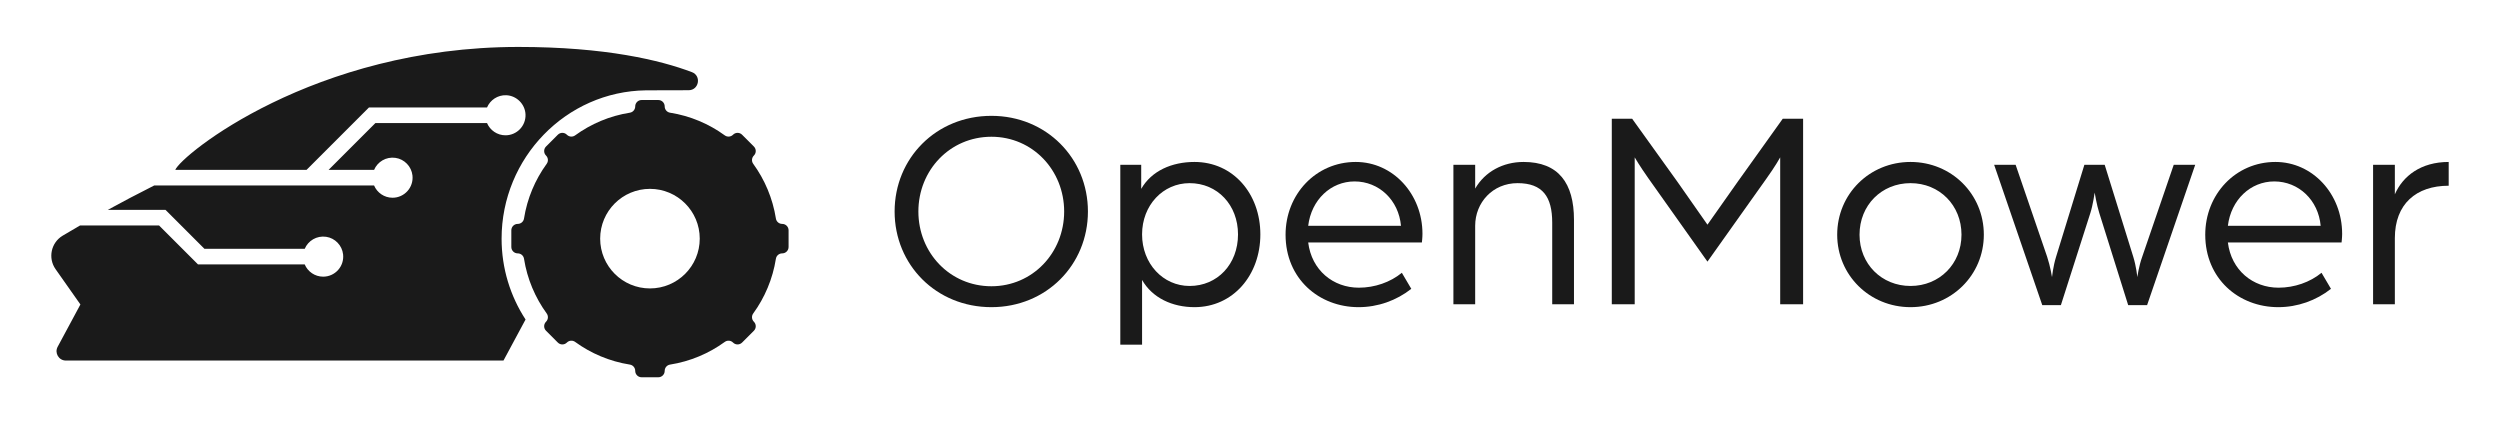
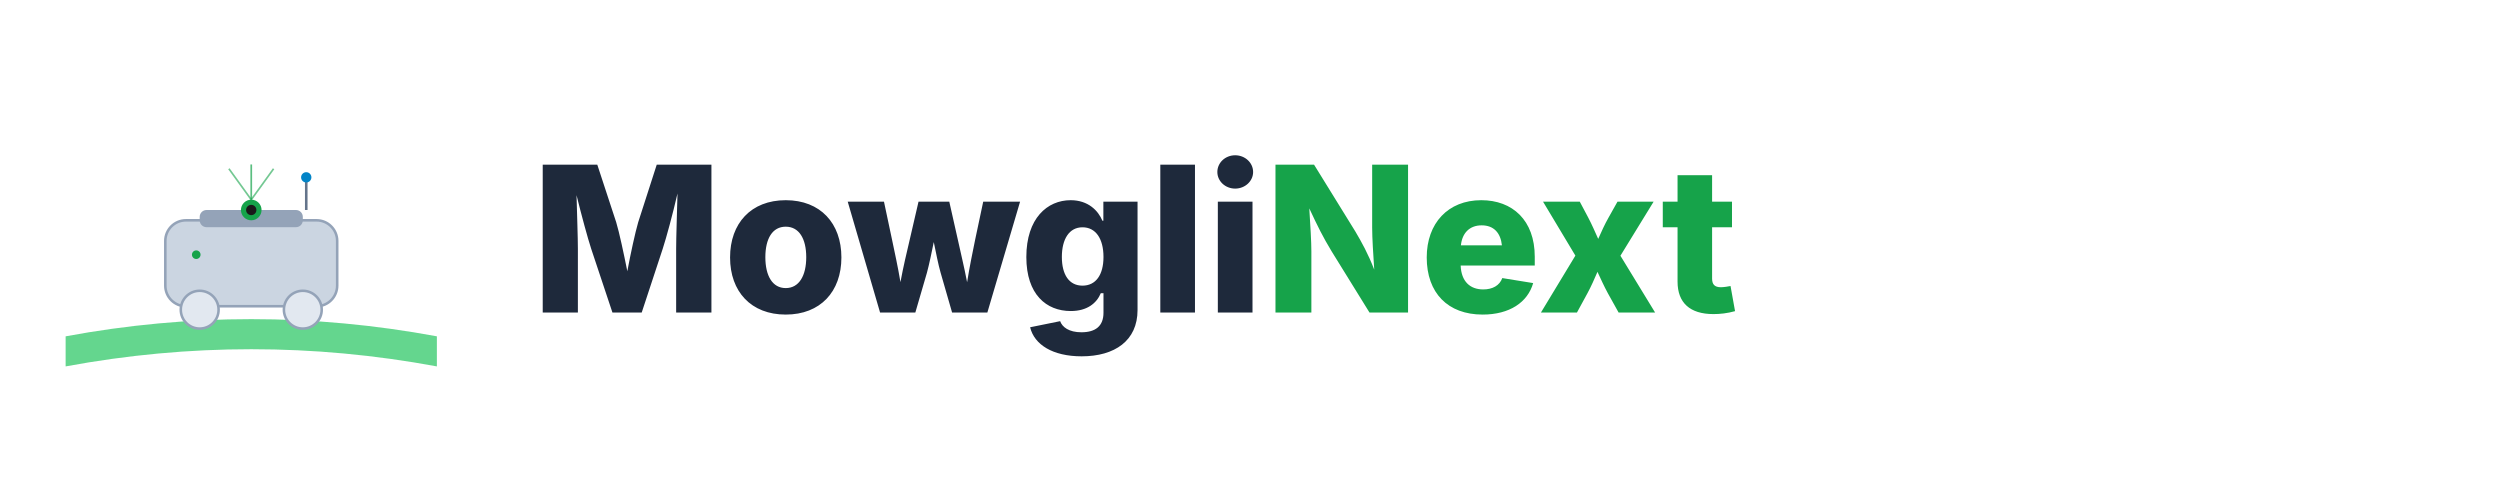
- <svg xmlns="http://www.w3.org/2000/svg" width="100%" height="100%" viewBox="0 0 1603 272" version="1.1" xml:space="preserve" style="fill-rule:evenodd;clip-rule:evenodd;stroke-linejoin:round;stroke-miterlimit:2;">
-   <g transform="matrix(1,0,0,1,-1803.38,-592.875)">
-     <g transform="matrix(1,0,0,1,1803.38,592.875)">
-       <rect id="Page-6" x="0" y="0" width="1603" height="272" style="fill:none;" />
-       <g id="Page-61">
-         <g id="Layer-2">
-                 </g>
-         <g id="Layer-1">
-           <g transform="matrix(1,0,0,1,682.34,135.614)">
-             <path d="M0,0.001C0,-26.443 -20.203,-47.929 -46.647,-47.929C-73.274,-47.929 -93.475,-26.443 -93.475,0.001C-93.475,26.445 -73.274,47.931 -46.647,47.931C-20.203,47.931 0,26.445 0,0.001M-108.715,0.001C-108.715,-34.156 -82.088,-61.335 -46.647,-61.335C-11.388,-61.335 15.24,-34.156 15.24,0.001C15.24,34.159 -11.388,61.336 -46.647,61.336C-82.088,61.336 -108.715,34.159 -108.715,0.001" style="fill:#1A1A1A;fill-rule:nonzero;" />
-           </g>
-           <g transform="matrix(1,0,0,1,793.816,174.547)">
-             <path d="M0,-24.241C0,-43.155 -13.222,-57.112 -31.036,-57.112C-48.113,-57.112 -61.519,-42.972 -61.519,-24.241C-61.519,-5.511 -48.113,8.814 -31.036,8.814C-13.222,8.814 0,-5.142 0,-24.241M-75.477,-68.865L-62.071,-68.865L-62.071,-53.439C-55.458,-65.009 -42.42,-70.702 -27.913,-70.702C-3.122,-70.702 14.323,-50.318 14.323,-24.241C14.323,1.835 -3.122,22.403 -27.913,22.403C-42.054,22.403 -54.91,16.526 -61.519,4.957L-61.519,46.461L-75.477,46.461L-75.477,-68.865Z" style="fill:#1A1A1A;fill-rule:nonzero;" />
-           </g>
-           <g transform="matrix(1,0,0,1,898.311,155.997)">
-             <path d="M0,-11.199C-1.469,-27.727 -14.139,-39.665 -29.751,-39.665C-44.99,-39.665 -57.48,-27.912 -59.498,-11.199L0,-11.199ZM-74.006,-5.507C-74.006,-31.4 -54.542,-52.152 -29.014,-52.152C-5.14,-52.152 13.774,-31.584 13.774,-6.059C13.774,-3.487 13.406,-0.733 13.406,-0.549L-59.498,-0.549C-57.296,17.265 -43.521,28.467 -26.995,28.467C-16.893,28.467 -6.793,24.977 0.552,18.916L6.613,29.2C-2.938,36.73 -14.875,40.953 -27.177,40.953C-52.52,40.953 -74.006,22.773 -74.006,-5.507" style="fill:#1A1A1A;fill-rule:nonzero;" />
-           </g>
-           <g transform="matrix(1,0,0,1,931.924,193.277)">
-             <path d="M0,-87.595L13.955,-87.595L13.955,-72.353C20.2,-83.188 31.768,-89.432 44.99,-89.432C67.395,-89.432 77.311,-75.842 77.311,-52.336L77.311,1.837L63.356,1.837L63.356,-50.501C63.356,-67.027 57.296,-75.842 41.135,-75.842C25.159,-75.842 13.955,-63.355 13.955,-48.479L13.955,1.837L0,1.837L0,-87.595Z" style="fill:#1A1A1A;fill-rule:nonzero;" />
-           </g>
-           <g transform="matrix(1,0,0,1,1033.48,195.115)">
-             <path d="M0,-118.999L13.04,-118.999L42.054,-78.598C48.299,-69.783 61.337,-51.053 61.337,-51.053C61.337,-51.053 74.375,-69.599 80.619,-78.414L109.633,-118.999L122.672,-118.999L122.672,0L107.98,0L107.98,-94.208C107.98,-94.208 104.858,-88.515 99.166,-80.618L61.337,-27.363L23.324,-80.986C17.996,-88.515 14.691,-94.208 14.691,-94.208L14.691,0L0,0L0,-118.999Z" style="fill:#1A1A1A;fill-rule:nonzero;" />
-           </g>
-           <g transform="matrix(1,0,0,1,1257.71,150.305)">
-             <path d="M0,0.185C0,-18.73 -14.143,-32.87 -32.689,-32.87C-51.235,-32.87 -65.378,-18.73 -65.378,0.185C-65.378,18.915 -51.235,33.056 -32.689,33.056C-14.143,33.056 0,18.915 0,0.185M-79.701,0.185C-79.701,-25.893 -58.949,-46.46 -32.689,-46.46C-6.429,-46.46 14.323,-25.893 14.323,0.185C14.323,26.077 -6.429,46.645 -32.689,46.645C-58.949,46.645 -79.701,26.077 -79.701,0.185" style="fill:#1A1A1A;fill-rule:nonzero;" />
-           </g>
-           <g transform="matrix(1,0,0,1,1278.65,195.665)">
-             <path d="M0,-89.983L13.774,-89.983L33.974,-31.036C35.995,-24.975 37.096,-17.996 37.096,-17.996C37.096,-17.996 37.829,-24.975 39.666,-30.852L57.848,-89.983L70.886,-89.983L89.248,-30.852C91.085,-24.975 91.822,-17.996 91.822,-17.996C91.822,-17.996 92.739,-24.975 94.944,-31.036L115.144,-89.983L128.914,-89.983L98.063,0L85.945,0L67.396,-59.131C65.742,-64.273 64.457,-72.17 64.457,-72.17C64.457,-72.17 63.356,-64.273 61.703,-59.131L42.789,0L30.852,0L0,-89.983Z" style="fill:#1A1A1A;fill-rule:nonzero;" />
-           </g>
-           <g transform="matrix(1,0,0,1,1488.01,155.997)">
-             <path d="M0,-11.199C-1.469,-27.727 -14.139,-39.665 -29.747,-39.665C-44.99,-39.665 -57.476,-27.912 -59.498,-11.199L0,-11.199ZM-74.005,-5.507C-74.005,-31.4 -54.538,-52.152 -29.014,-52.152C-5.14,-52.152 13.774,-31.584 13.774,-6.059C13.774,-3.487 13.406,-0.733 13.406,-0.549L-59.498,-0.549C-57.296,17.265 -43.521,28.467 -26.993,28.467C-16.893,28.467 -6.793,24.977 0.552,18.916L6.613,29.2C-2.938,36.73 -14.872,40.953 -27.177,40.953C-52.52,40.953 -74.005,22.773 -74.005,-5.507" style="fill:#1A1A1A;fill-rule:nonzero;" />
-           </g>
-           <g transform="matrix(1,0,0,1,1521.62,193.277)">
-             <path d="M0,-87.595L13.958,-87.595L13.958,-68.681C19.099,-80.433 30.667,-89.432 48.481,-89.432L48.481,-74.19C27.549,-74.19 13.958,-62.437 13.958,-40.583L13.958,1.837L0,1.837L0,-87.595Z" style="fill:#1A1A1A;fill-rule:nonzero;" />
-           </g>
-           <g transform="matrix(1,0,0,1,443.663,215.024)">
-             <path d="M0,-168.764C-20.152,-176.383 -55.244,-184.928 -111.279,-184.928C-242.699,-184.928 -327.576,-115.467 -331.286,-106.084L-247.122,-106.084L-207.09,-146.116L-131.381,-146.116C-129.37,-150.874 -124.58,-154.172 -119.043,-153.961C-112.428,-153.71 -106.953,-148.236 -106.702,-141.621C-106.423,-134.295 -112.28,-128.269 -119.543,-128.269C-124.869,-128.269 -129.437,-131.508 -131.387,-136.124L-202.951,-136.124L-232.991,-106.084L-203.807,-106.084C-201.628,-111.243 -196.176,-114.683 -190.053,-113.801C-184.355,-112.98 -179.828,-108.277 -179.194,-102.555C-178.335,-94.801 -184.383,-88.237 -191.964,-88.237C-197.289,-88.237 -201.857,-91.476 -203.807,-96.092L-344.787,-96.092C-355.74,-90.576 -365.733,-85.284 -374.561,-80.449L-337.539,-80.449L-312.563,-55.473L-248.288,-55.473C-246.108,-60.633 -240.657,-64.072 -234.534,-63.19C-228.836,-62.369 -224.309,-57.667 -223.675,-51.945C-222.816,-44.191 -228.863,-37.626 -236.444,-37.626C-241.77,-37.626 -246.338,-40.866 -248.288,-45.481L-316.703,-45.481L-341.678,-70.457L-392.336,-70.457C-396.539,-68.031 -400.269,-65.832 -403.474,-63.913C-410.95,-59.437 -413.042,-49.556 -408.027,-42.43L-392.103,-19.8L-406.696,7.339C-408.842,11.329 -405.952,16.164 -401.422,16.164L-120.831,16.164C-114.427,4.257 -113.081,1.754 -106.677,-10.152C-116.396,-25.067 -122.044,-42.877 -122.044,-62.006C-122.044,-113.716 -80.799,-156.448 -29.394,-157.106C-23.568,-157.181 -12.548,-157.189 -2.134,-157.175C4.528,-157.166 6.231,-166.408 0,-168.764" style="fill:#1A1A1A;fill-rule:nonzero;" />
-           </g>
-           <g transform="matrix(1,0,0,1,416.751,121.094)">
-             <path d="M0,63.847C-17.631,63.847 -31.924,49.554 -31.924,31.923C-31.924,14.292 -17.631,-0.001 0,-0.001C17.631,-0.001 31.924,14.292 31.924,31.923C31.924,49.554 17.631,63.847 0,63.847M84.791,22.474C82.795,22.474 81.074,21.034 80.763,19.062C78.71,6.077 73.604,-5.886 66.2,-16.078C65.025,-17.697 65.217,-19.931 66.632,-21.345L66.639,-21.352C68.237,-22.951 68.237,-25.544 66.639,-27.143L59.066,-34.715C57.467,-36.314 54.874,-36.314 53.275,-34.715L53.269,-34.708C51.855,-33.294 49.621,-33.101 48.002,-34.277C37.809,-41.681 25.846,-46.787 12.861,-48.839C10.889,-49.151 9.449,-50.871 9.449,-52.869C9.449,-55.13 7.616,-56.963 5.355,-56.963L-5.355,-56.963C-7.616,-56.963 -9.45,-55.13 -9.45,-52.869C-9.45,-50.871 -10.888,-49.151 -12.861,-48.839C-25.846,-46.787 -37.809,-41.681 -48.001,-34.277C-49.619,-33.101 -51.853,-33.294 -53.269,-34.708L-53.275,-34.715C-54.874,-36.314 -57.467,-36.314 -59.065,-34.715L-66.638,-27.143C-68.237,-25.544 -68.237,-22.951 -66.638,-21.352L-66.631,-21.345C-65.217,-19.931 -65.024,-17.696 -66.2,-16.078C-73.604,-5.886 -78.71,6.077 -80.763,19.062C-81.074,21.034 -82.794,22.474 -84.791,22.474C-87.053,22.474 -88.886,24.307 -88.886,26.569L-88.886,37.278C-88.886,39.539 -87.053,41.373 -84.791,41.373C-82.794,41.373 -81.074,42.812 -80.763,44.785C-78.71,57.769 -73.604,69.732 -66.2,79.925C-65.024,81.543 -65.217,83.777 -66.631,85.192L-66.638,85.199C-68.237,86.797 -68.237,89.39 -66.638,90.989L-59.065,98.562C-57.467,100.161 -54.874,100.161 -53.275,98.562L-53.269,98.555C-51.853,97.14 -49.619,96.948 -48.001,98.123C-37.809,105.527 -25.846,110.634 -12.861,112.686C-10.888,112.997 -9.45,114.718 -9.45,116.715C-9.45,118.977 -7.616,120.81 -5.355,120.81L5.355,120.81C7.616,120.81 9.449,118.977 9.449,116.715C9.449,114.718 10.889,112.997 12.861,112.686C25.846,110.634 37.809,105.527 48.002,98.123C49.621,96.948 51.855,97.14 53.269,98.555L53.275,98.562C54.874,100.161 57.467,100.161 59.066,98.562L66.639,90.989C68.237,89.39 68.237,86.798 66.639,85.199L66.632,85.192C65.217,83.777 65.025,81.543 66.2,79.925C73.604,69.732 78.71,57.769 80.763,44.785C81.074,42.812 82.795,41.373 84.791,41.373C87.053,41.373 88.886,39.539 88.886,37.278L88.886,26.569C88.886,24.307 87.053,22.474 84.791,22.474" style="fill:#1A1A1A;fill-rule:nonzero;" />
-           </g>
-         </g>
-       </g>
-     </g>
+ <svg xmlns="http://www.w3.org/2000/svg" viewBox="0 0 320 64" fill="none">
+   <g transform="translate(4, 4) scale(0.11)">
+     <path d="M40 355 Q256 315 472 355 L472 390 Q256 350 40 390 Z" fill="#22c55e" opacity="0.7" />
+     <rect x="156" y="220" rx="24" ry="24" width="200" height="100" fill="#cbd5e1" stroke="#94a3b8" stroke-width="3" />
+     <rect x="196" y="208" rx="8" ry="8" width="120" height="20" fill="#94a3b8" />
+     <circle cx="196" cy="324" r="22" fill="#e2e8f0" stroke="#94a3b8" stroke-width="3" />
+     <circle cx="316" cy="324" r="22" fill="#e2e8f0" stroke="#94a3b8" stroke-width="3" />
+     <circle cx="256" cy="208" r="12" fill="#16a34a" />
+     <circle cx="256" cy="208" r="6" fill="#1a1a1a" />
+     <line x1="256" y1="196" x2="230" y2="160" stroke="#16a34a" stroke-width="2" opacity="0.6" />
+     <line x1="256" y1="196" x2="256" y2="155" stroke="#16a34a" stroke-width="2" opacity="0.7" />
+     <line x1="256" y1="196" x2="282" y2="160" stroke="#16a34a" stroke-width="2" opacity="0.6" />
+     <line x1="320" y1="208" x2="320" y2="175" stroke="#64748b" stroke-width="3" />
+     <circle cx="320" cy="170" r="6" fill="#0284c7" />
+     <circle cx="192" cy="260" r="5" fill="#16a34a" />
  </g>
+   <text x="68" y="40" font-family="-apple-system, BlinkMacSystemFont, 'Segoe UI', sans-serif" font-size="26" font-weight="800" fill="#1e293b">
+     Mowgli<tspan fill="#16a34a">Next</tspan>
+   </text>
</svg>
